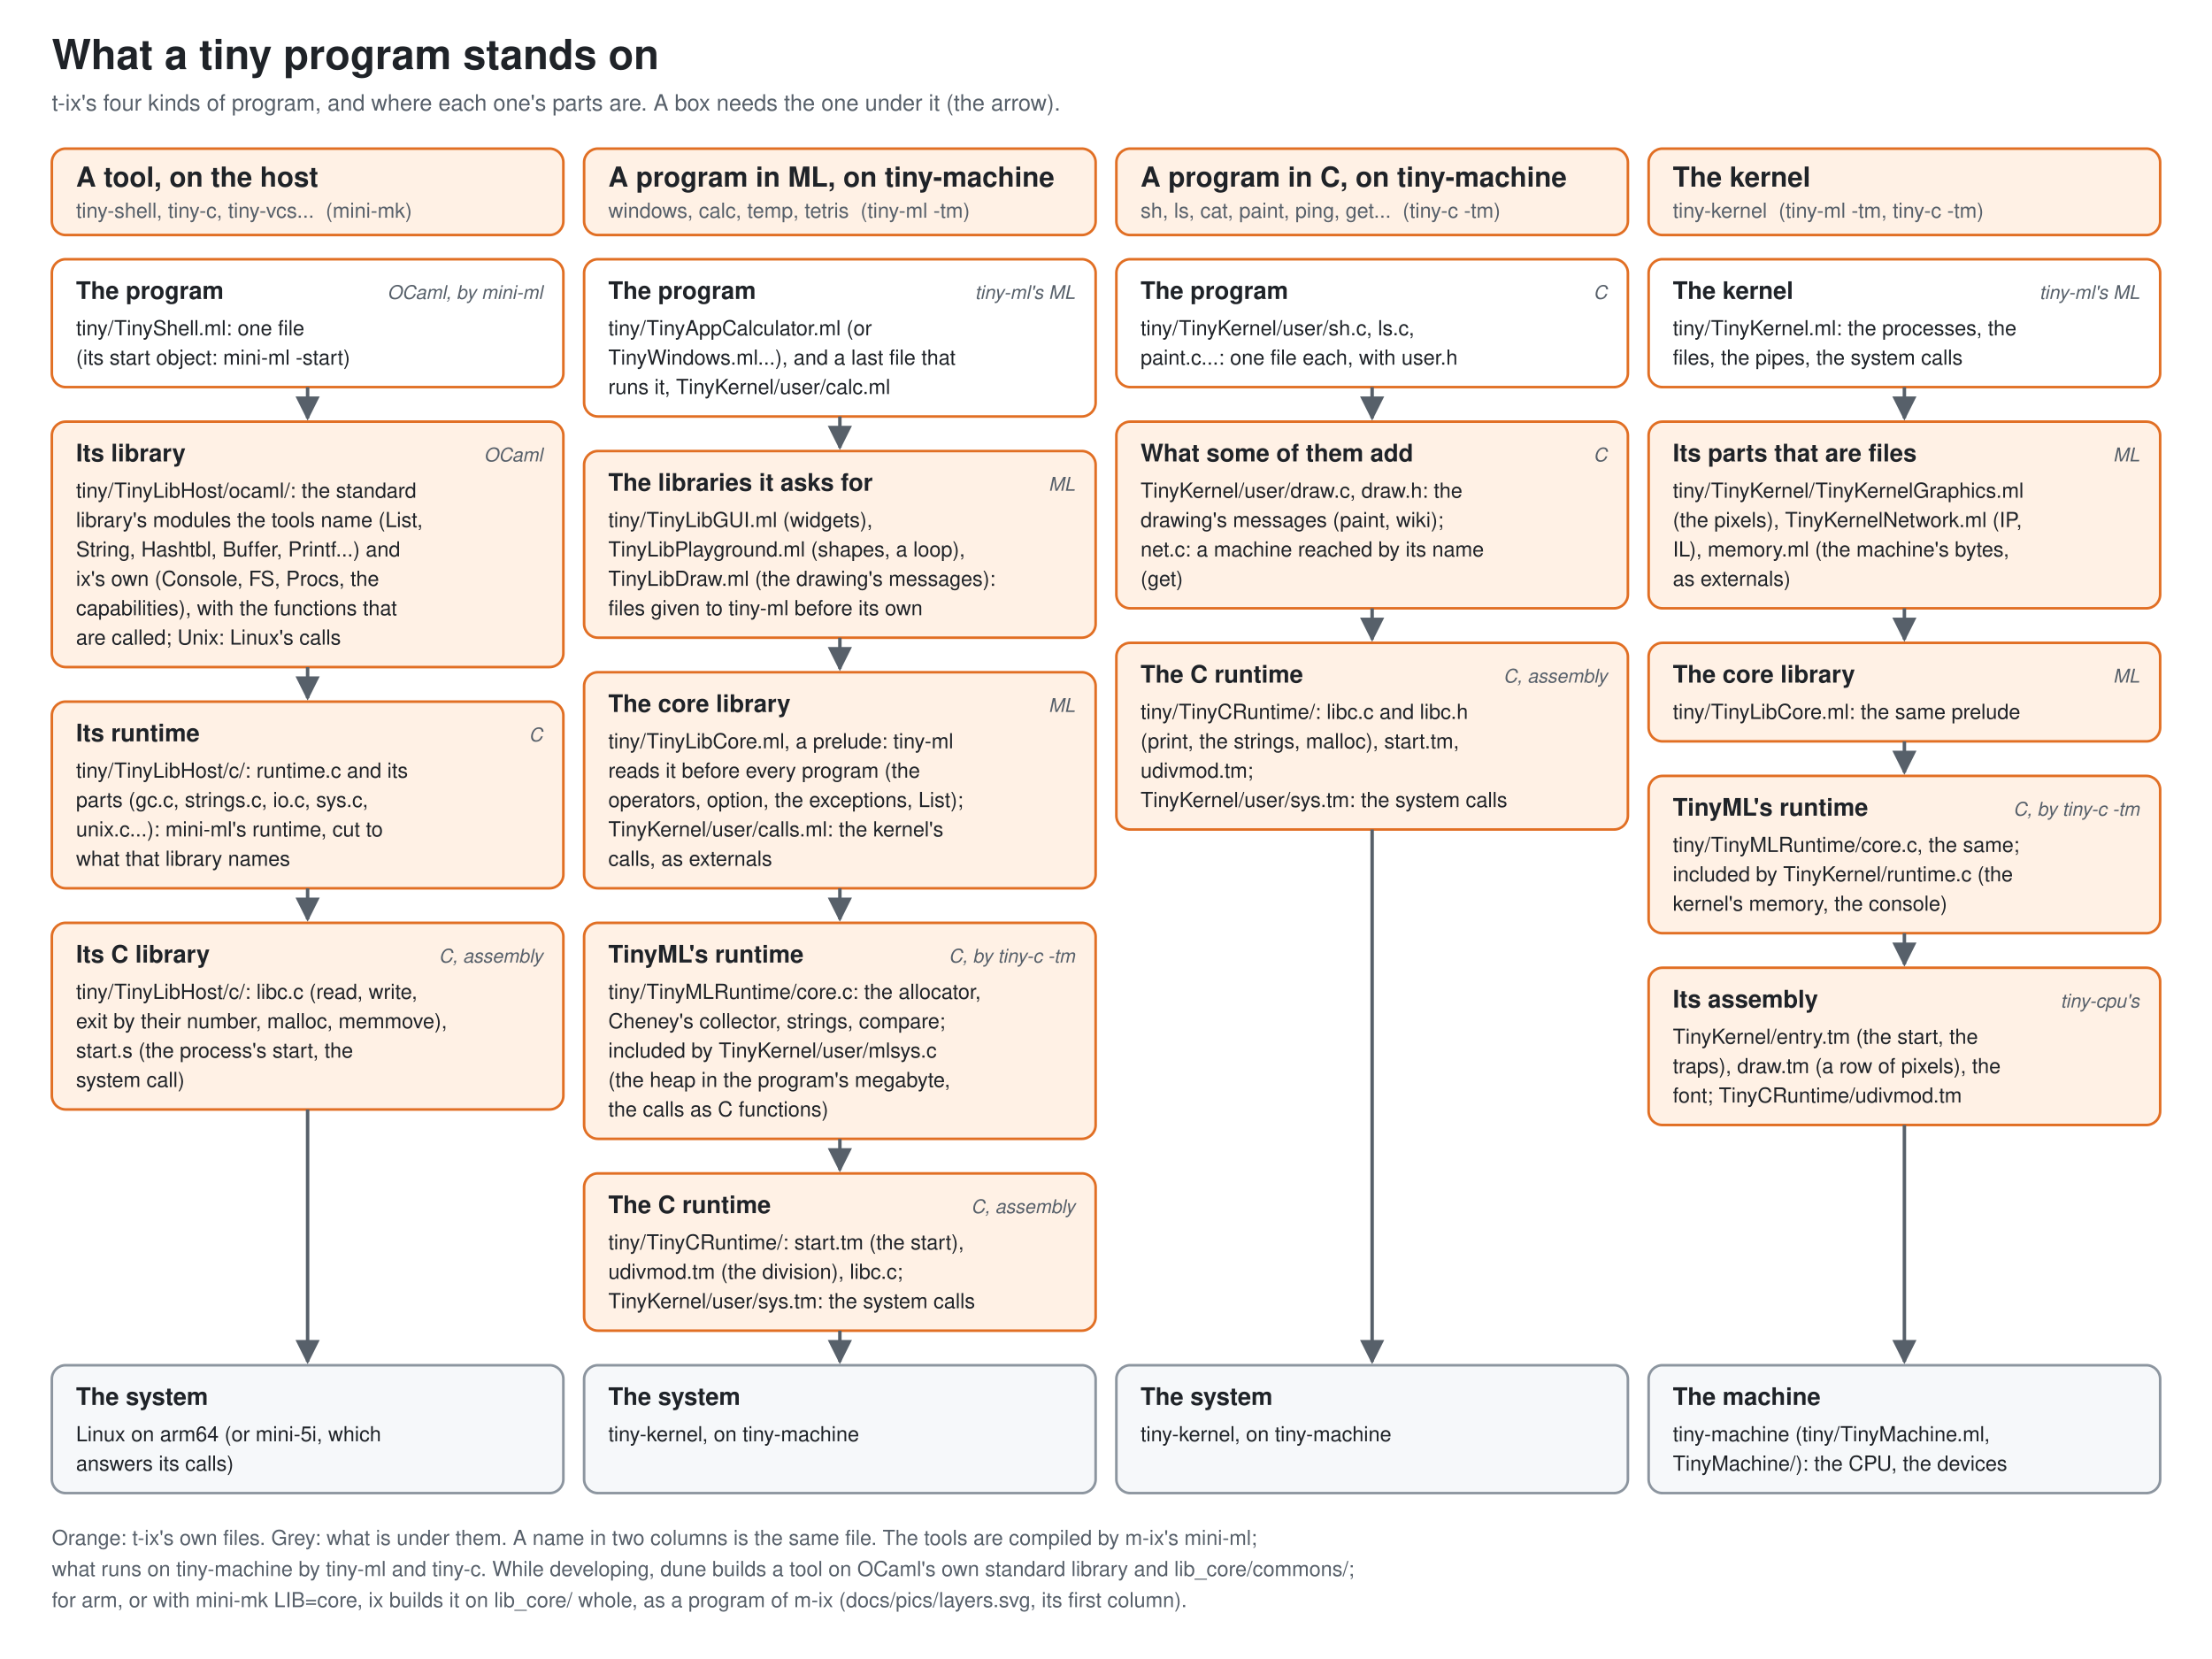
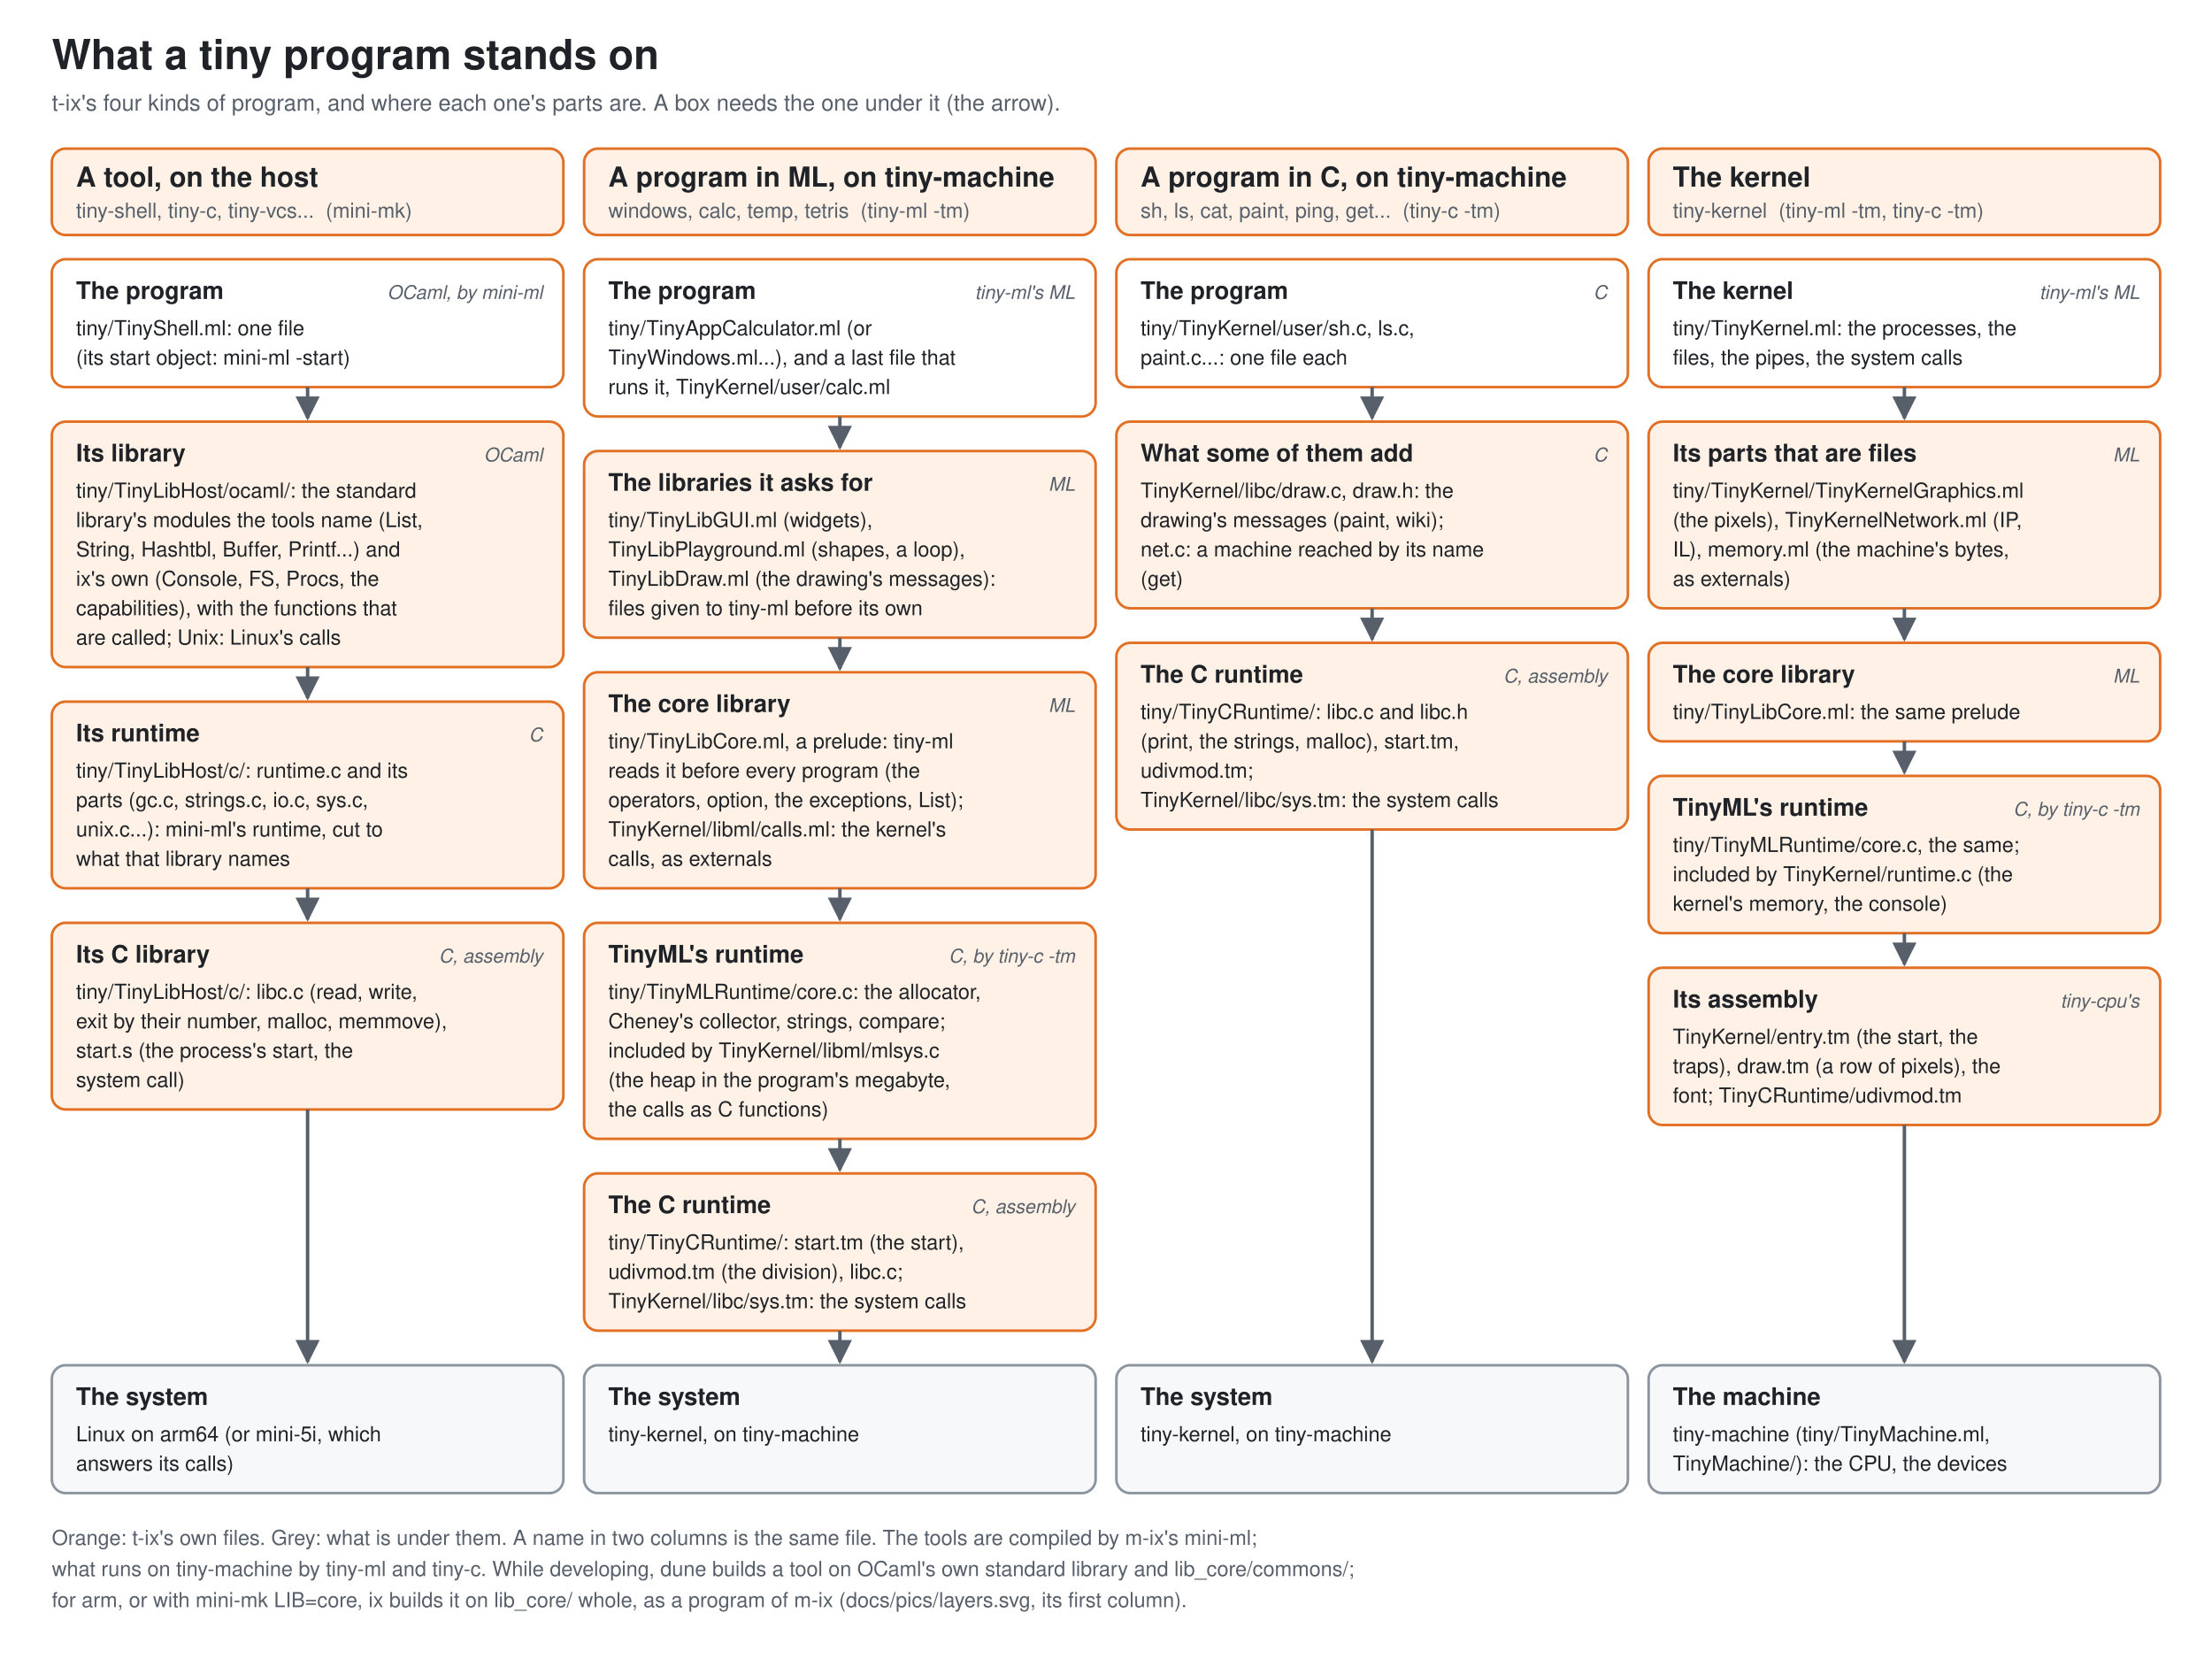
<svg xmlns="http://www.w3.org/2000/svg" viewBox="0 0 1280 960" width="1280" height="960" font-family="-apple-system, BlinkMacSystemFont, 'Segoe UI', Helvetica, Arial, sans-serif">
  <defs>
    <marker id="a" viewBox="0 0 10 10" refX="9" refY="5" markerWidth="7" markerHeight="7" orient="auto-start-reverse">
      <path d="M0 0L10 5L0 10z" fill="#57606a" />
    </marker>
  </defs>
  <rect width="1280" height="960" fill="#ffffff" />
  <text x="30" y="40" font-size="24" font-weight="600" fill="#1f2328" text-anchor="start" xml:space="preserve">What a tiny program stands on</text>
  <text x="30" y="64" font-size="13" font-weight="normal" fill="#57606a" text-anchor="start" xml:space="preserve">t-ix's four kinds of program, and where each one's parts are. A box needs the one under it (the arrow).</text>
  <rect x="30" y="86" width="296" height="50" rx="8" fill="#fff1e5" stroke="#e16f24" stroke-width="1.5" />
  <text x="44" y="108" font-size="16" font-weight="600" fill="#1f2328" text-anchor="start" xml:space="preserve">A tool, on the host</text>
  <text x="44" y="126" font-size="12" font-weight="normal" fill="#57606a" text-anchor="start" xml:space="preserve">tiny-shell, tiny-c, tiny-vcs...  (mini-mk)</text>
  <rect x="30" y="150" width="296" height="74" rx="8" fill="#ffffff" stroke="#e16f24" stroke-width="1.5" />
  <text x="44" y="173" font-size="14" font-weight="600" fill="#1f2328" text-anchor="start" xml:space="preserve">The program</text>
  <text x="314" y="173" font-size="11" font-weight="normal" fill="#57606a" text-anchor="end" font-style="italic" xml:space="preserve">OCaml, by mini-ml</text>
  <text x="44" y="194" font-size="12" font-weight="normal" fill="#1f2328" text-anchor="start" xml:space="preserve">tiny/TinyShell.ml: one file</text>
  <text x="44" y="211" font-size="12" font-weight="normal" fill="#1f2328" text-anchor="start" xml:space="preserve">(its start object: mini-ml -start)</text>
  <line x1="178" y1="224" x2="178" y2="242" stroke="#57606a" stroke-width="2" marker-end="url(#a)" />
  <rect x="30" y="244" width="296" height="142" rx="8" fill="#fff1e5" stroke="#e16f24" stroke-width="1.5" />
  <text x="44" y="267" font-size="14" font-weight="600" fill="#1f2328" text-anchor="start" xml:space="preserve">Its library</text>
  <text x="314" y="267" font-size="11" font-weight="normal" fill="#57606a" text-anchor="end" font-style="italic" xml:space="preserve">OCaml</text>
  <text x="44" y="288" font-size="12" font-weight="normal" fill="#1f2328" text-anchor="start" xml:space="preserve">tiny/TinyLibHost/ocaml/: the standard</text>
  <text x="44" y="305" font-size="12" font-weight="normal" fill="#1f2328" text-anchor="start" xml:space="preserve">library's modules the tools name (List,</text>
  <text x="44" y="322" font-size="12" font-weight="normal" fill="#1f2328" text-anchor="start" xml:space="preserve">String, Hashtbl, Buffer, Printf...) and</text>
  <text x="44" y="339" font-size="12" font-weight="normal" fill="#1f2328" text-anchor="start" xml:space="preserve">ix's own (Console, FS, Procs, the</text>
  <text x="44" y="356" font-size="12" font-weight="normal" fill="#1f2328" text-anchor="start" xml:space="preserve">capabilities), with the functions that</text>
  <text x="44" y="373" font-size="12" font-weight="normal" fill="#1f2328" text-anchor="start" xml:space="preserve">are called; Unix: Linux's calls</text>
  <line x1="178" y1="386" x2="178" y2="404" stroke="#57606a" stroke-width="2" marker-end="url(#a)" />
  <rect x="30" y="406" width="296" height="108" rx="8" fill="#fff1e5" stroke="#e16f24" stroke-width="1.5" />
  <text x="44" y="429" font-size="14" font-weight="600" fill="#1f2328" text-anchor="start" xml:space="preserve">Its runtime</text>
  <text x="314" y="429" font-size="11" font-weight="normal" fill="#57606a" text-anchor="end" font-style="italic" xml:space="preserve">C</text>
  <text x="44" y="450" font-size="12" font-weight="normal" fill="#1f2328" text-anchor="start" xml:space="preserve">tiny/TinyLibHost/c/: runtime.c and its</text>
  <text x="44" y="467" font-size="12" font-weight="normal" fill="#1f2328" text-anchor="start" xml:space="preserve">parts (gc.c, strings.c, io.c, sys.c,</text>
  <text x="44" y="484" font-size="12" font-weight="normal" fill="#1f2328" text-anchor="start" xml:space="preserve">unix.c...): mini-ml's runtime, cut to</text>
  <text x="44" y="501" font-size="12" font-weight="normal" fill="#1f2328" text-anchor="start" xml:space="preserve">what that library names</text>
  <line x1="178" y1="514" x2="178" y2="532" stroke="#57606a" stroke-width="2" marker-end="url(#a)" />
  <rect x="30" y="534" width="296" height="108" rx="8" fill="#fff1e5" stroke="#e16f24" stroke-width="1.5" />
  <text x="44" y="557" font-size="14" font-weight="600" fill="#1f2328" text-anchor="start" xml:space="preserve">Its C library</text>
  <text x="314" y="557" font-size="11" font-weight="normal" fill="#57606a" text-anchor="end" font-style="italic" xml:space="preserve">C, assembly</text>
  <text x="44" y="578" font-size="12" font-weight="normal" fill="#1f2328" text-anchor="start" xml:space="preserve">tiny/TinyLibHost/c/: libc.c (read, write,</text>
  <text x="44" y="595" font-size="12" font-weight="normal" fill="#1f2328" text-anchor="start" xml:space="preserve">exit by their number, malloc, memmove),</text>
  <text x="44" y="612" font-size="12" font-weight="normal" fill="#1f2328" text-anchor="start" xml:space="preserve">start.s (the process's start, the</text>
  <text x="44" y="629" font-size="12" font-weight="normal" fill="#1f2328" text-anchor="start" xml:space="preserve">system call)</text>
  <line x1="178" y1="642" x2="178" y2="788" stroke="#57606a" stroke-width="2" marker-end="url(#a)" />
  <rect x="30" y="790" width="296" height="74" rx="8" fill="#f6f8fa" stroke="#8c959f" stroke-width="1.5" />
  <text x="44" y="813" font-size="14" font-weight="600" fill="#1f2328" text-anchor="start" xml:space="preserve">The system</text>
  <text x="44" y="834" font-size="12" font-weight="normal" fill="#1f2328" text-anchor="start" xml:space="preserve">Linux on arm64 (or mini-5i, which</text>
  <text x="44" y="851" font-size="12" font-weight="normal" fill="#1f2328" text-anchor="start" xml:space="preserve">answers its calls)</text>
  <rect x="338" y="86" width="296" height="50" rx="8" fill="#fff1e5" stroke="#e16f24" stroke-width="1.5" />
  <text x="352" y="108" font-size="16" font-weight="600" fill="#1f2328" text-anchor="start" xml:space="preserve">A program in ML, on tiny-machine</text>
  <text x="352" y="126" font-size="12" font-weight="normal" fill="#57606a" text-anchor="start" xml:space="preserve">windows, calc, temp, tetris  (tiny-ml -tm)</text>
  <rect x="338" y="150" width="296" height="91" rx="8" fill="#ffffff" stroke="#e16f24" stroke-width="1.5" />
  <text x="352" y="173" font-size="14" font-weight="600" fill="#1f2328" text-anchor="start" xml:space="preserve">The program</text>
  <text x="622" y="173" font-size="11" font-weight="normal" fill="#57606a" text-anchor="end" font-style="italic" xml:space="preserve">tiny-ml's ML</text>
  <text x="352" y="194" font-size="12" font-weight="normal" fill="#1f2328" text-anchor="start" xml:space="preserve">tiny/TinyAppCalculator.ml (or</text>
  <text x="352" y="211" font-size="12" font-weight="normal" fill="#1f2328" text-anchor="start" xml:space="preserve">TinyWindows.ml...), and a last file that</text>
  <text x="352" y="228" font-size="12" font-weight="normal" fill="#1f2328" text-anchor="start" xml:space="preserve">runs it, TinyKernel/user/calc.ml</text>
  <line x1="486" y1="241" x2="486" y2="259" stroke="#57606a" stroke-width="2" marker-end="url(#a)" />
  <rect x="338" y="261" width="296" height="108" rx="8" fill="#fff1e5" stroke="#e16f24" stroke-width="1.5" />
  <text x="352" y="284" font-size="14" font-weight="600" fill="#1f2328" text-anchor="start" xml:space="preserve">The libraries it asks for</text>
  <text x="622" y="284" font-size="11" font-weight="normal" fill="#57606a" text-anchor="end" font-style="italic" xml:space="preserve">ML</text>
  <text x="352" y="305" font-size="12" font-weight="normal" fill="#1f2328" text-anchor="start" xml:space="preserve">tiny/TinyLibGUI.ml (widgets),</text>
  <text x="352" y="322" font-size="12" font-weight="normal" fill="#1f2328" text-anchor="start" xml:space="preserve">TinyLibPlayground.ml (shapes, a loop),</text>
  <text x="352" y="339" font-size="12" font-weight="normal" fill="#1f2328" text-anchor="start" xml:space="preserve">TinyLibDraw.ml (the drawing's messages):</text>
  <text x="352" y="356" font-size="12" font-weight="normal" fill="#1f2328" text-anchor="start" xml:space="preserve">files given to tiny-ml before its own</text>
  <line x1="486" y1="369" x2="486" y2="387" stroke="#57606a" stroke-width="2" marker-end="url(#a)" />
  <rect x="338" y="389" width="296" height="125" rx="8" fill="#fff1e5" stroke="#e16f24" stroke-width="1.5" />
  <text x="352" y="412" font-size="14" font-weight="600" fill="#1f2328" text-anchor="start" xml:space="preserve">The core library</text>
  <text x="622" y="412" font-size="11" font-weight="normal" fill="#57606a" text-anchor="end" font-style="italic" xml:space="preserve">ML</text>
  <text x="352" y="433" font-size="12" font-weight="normal" fill="#1f2328" text-anchor="start" xml:space="preserve">tiny/TinyLibCore.ml, a prelude: tiny-ml</text>
  <text x="352" y="450" font-size="12" font-weight="normal" fill="#1f2328" text-anchor="start" xml:space="preserve">reads it before every program (the</text>
  <text x="352" y="467" font-size="12" font-weight="normal" fill="#1f2328" text-anchor="start" xml:space="preserve">operators, option, the exceptions, List);</text>
-   <text x="352" y="484" font-size="12" font-weight="normal" fill="#1f2328" text-anchor="start" xml:space="preserve">TinyKernel/user/calls.ml: the kernel's</text>
+   <text x="352" y="484" font-size="12" font-weight="normal" fill="#1f2328" text-anchor="start" xml:space="preserve">TinyKernel/libml/calls.ml: the kernel's</text>
  <text x="352" y="501" font-size="12" font-weight="normal" fill="#1f2328" text-anchor="start" xml:space="preserve">calls, as externals</text>
  <line x1="486" y1="514" x2="486" y2="532" stroke="#57606a" stroke-width="2" marker-end="url(#a)" />
  <rect x="338" y="534" width="296" height="125" rx="8" fill="#fff1e5" stroke="#e16f24" stroke-width="1.5" />
  <text x="352" y="557" font-size="14" font-weight="600" fill="#1f2328" text-anchor="start" xml:space="preserve">TinyML's runtime</text>
  <text x="622" y="557" font-size="11" font-weight="normal" fill="#57606a" text-anchor="end" font-style="italic" xml:space="preserve">C, by tiny-c -tm</text>
  <text x="352" y="578" font-size="12" font-weight="normal" fill="#1f2328" text-anchor="start" xml:space="preserve">tiny/TinyMLRuntime/core.c: the allocator,</text>
  <text x="352" y="595" font-size="12" font-weight="normal" fill="#1f2328" text-anchor="start" xml:space="preserve">Cheney's collector, strings, compare;</text>
-   <text x="352" y="612" font-size="12" font-weight="normal" fill="#1f2328" text-anchor="start" xml:space="preserve">included by TinyKernel/user/mlsys.c</text>
+   <text x="352" y="612" font-size="12" font-weight="normal" fill="#1f2328" text-anchor="start" xml:space="preserve">included by TinyKernel/libml/mlsys.c</text>
  <text x="352" y="629" font-size="12" font-weight="normal" fill="#1f2328" text-anchor="start" xml:space="preserve">(the heap in the program's megabyte,</text>
  <text x="352" y="646" font-size="12" font-weight="normal" fill="#1f2328" text-anchor="start" xml:space="preserve">the calls as C functions)</text>
  <line x1="486" y1="659" x2="486" y2="677" stroke="#57606a" stroke-width="2" marker-end="url(#a)" />
  <rect x="338" y="679" width="296" height="91" rx="8" fill="#fff1e5" stroke="#e16f24" stroke-width="1.5" />
  <text x="352" y="702" font-size="14" font-weight="600" fill="#1f2328" text-anchor="start" xml:space="preserve">The C runtime</text>
  <text x="622" y="702" font-size="11" font-weight="normal" fill="#57606a" text-anchor="end" font-style="italic" xml:space="preserve">C, assembly</text>
  <text x="352" y="723" font-size="12" font-weight="normal" fill="#1f2328" text-anchor="start" xml:space="preserve">tiny/TinyCRuntime/: start.tm (the start),</text>
  <text x="352" y="740" font-size="12" font-weight="normal" fill="#1f2328" text-anchor="start" xml:space="preserve">udivmod.tm (the division), libc.c;</text>
-   <text x="352" y="757" font-size="12" font-weight="normal" fill="#1f2328" text-anchor="start" xml:space="preserve">TinyKernel/user/sys.tm: the system calls</text>
+   <text x="352" y="757" font-size="12" font-weight="normal" fill="#1f2328" text-anchor="start" xml:space="preserve">TinyKernel/libc/sys.tm: the system calls</text>
  <line x1="486" y1="770" x2="486" y2="788" stroke="#57606a" stroke-width="2" marker-end="url(#a)" />
  <rect x="338" y="790" width="296" height="74" rx="8" fill="#f6f8fa" stroke="#8c959f" stroke-width="1.5" />
  <text x="352" y="813" font-size="14" font-weight="600" fill="#1f2328" text-anchor="start" xml:space="preserve">The system</text>
  <text x="352" y="834" font-size="12" font-weight="normal" fill="#1f2328" text-anchor="start" xml:space="preserve">tiny-kernel, on tiny-machine</text>
  <rect x="646" y="86" width="296" height="50" rx="8" fill="#fff1e5" stroke="#e16f24" stroke-width="1.5" />
  <text x="660" y="108" font-size="16" font-weight="600" fill="#1f2328" text-anchor="start" xml:space="preserve">A program in C, on tiny-machine</text>
  <text x="660" y="126" font-size="12" font-weight="normal" fill="#57606a" text-anchor="start" xml:space="preserve">sh, ls, cat, paint, ping, get...  (tiny-c -tm)</text>
  <rect x="646" y="150" width="296" height="74" rx="8" fill="#ffffff" stroke="#e16f24" stroke-width="1.5" />
  <text x="660" y="173" font-size="14" font-weight="600" fill="#1f2328" text-anchor="start" xml:space="preserve">The program</text>
  <text x="930" y="173" font-size="11" font-weight="normal" fill="#57606a" text-anchor="end" font-style="italic" xml:space="preserve">C</text>
  <text x="660" y="194" font-size="12" font-weight="normal" fill="#1f2328" text-anchor="start" xml:space="preserve">tiny/TinyKernel/user/sh.c, ls.c,</text>
-   <text x="660" y="211" font-size="12" font-weight="normal" fill="#1f2328" text-anchor="start" xml:space="preserve">paint.c...: one file each, with user.h</text>
+   <text x="660" y="211" font-size="12" font-weight="normal" fill="#1f2328" text-anchor="start" xml:space="preserve">paint.c...: one file each</text>
  <line x1="794" y1="224" x2="794" y2="242" stroke="#57606a" stroke-width="2" marker-end="url(#a)" />
  <rect x="646" y="244" width="296" height="108" rx="8" fill="#fff1e5" stroke="#e16f24" stroke-width="1.5" />
  <text x="660" y="267" font-size="14" font-weight="600" fill="#1f2328" text-anchor="start" xml:space="preserve">What some of them add</text>
  <text x="930" y="267" font-size="11" font-weight="normal" fill="#57606a" text-anchor="end" font-style="italic" xml:space="preserve">C</text>
-   <text x="660" y="288" font-size="12" font-weight="normal" fill="#1f2328" text-anchor="start" xml:space="preserve">TinyKernel/user/draw.c, draw.h: the</text>
+   <text x="660" y="288" font-size="12" font-weight="normal" fill="#1f2328" text-anchor="start" xml:space="preserve">TinyKernel/libc/draw.c, draw.h: the</text>
  <text x="660" y="305" font-size="12" font-weight="normal" fill="#1f2328" text-anchor="start" xml:space="preserve">drawing's messages (paint, wiki);</text>
  <text x="660" y="322" font-size="12" font-weight="normal" fill="#1f2328" text-anchor="start" xml:space="preserve">net.c: a machine reached by its name</text>
  <text x="660" y="339" font-size="12" font-weight="normal" fill="#1f2328" text-anchor="start" xml:space="preserve">(get)</text>
  <line x1="794" y1="352" x2="794" y2="370" stroke="#57606a" stroke-width="2" marker-end="url(#a)" />
  <rect x="646" y="372" width="296" height="108" rx="8" fill="#fff1e5" stroke="#e16f24" stroke-width="1.5" />
  <text x="660" y="395" font-size="14" font-weight="600" fill="#1f2328" text-anchor="start" xml:space="preserve">The C runtime</text>
  <text x="930" y="395" font-size="11" font-weight="normal" fill="#57606a" text-anchor="end" font-style="italic" xml:space="preserve">C, assembly</text>
  <text x="660" y="416" font-size="12" font-weight="normal" fill="#1f2328" text-anchor="start" xml:space="preserve">tiny/TinyCRuntime/: libc.c and libc.h</text>
  <text x="660" y="433" font-size="12" font-weight="normal" fill="#1f2328" text-anchor="start" xml:space="preserve">(print, the strings, malloc), start.tm,</text>
  <text x="660" y="450" font-size="12" font-weight="normal" fill="#1f2328" text-anchor="start" xml:space="preserve">udivmod.tm;</text>
-   <text x="660" y="467" font-size="12" font-weight="normal" fill="#1f2328" text-anchor="start" xml:space="preserve">TinyKernel/user/sys.tm: the system calls</text>
+   <text x="660" y="467" font-size="12" font-weight="normal" fill="#1f2328" text-anchor="start" xml:space="preserve">TinyKernel/libc/sys.tm: the system calls</text>
  <line x1="794" y1="480" x2="794" y2="788" stroke="#57606a" stroke-width="2" marker-end="url(#a)" />
  <rect x="646" y="790" width="296" height="74" rx="8" fill="#f6f8fa" stroke="#8c959f" stroke-width="1.5" />
  <text x="660" y="813" font-size="14" font-weight="600" fill="#1f2328" text-anchor="start" xml:space="preserve">The system</text>
  <text x="660" y="834" font-size="12" font-weight="normal" fill="#1f2328" text-anchor="start" xml:space="preserve">tiny-kernel, on tiny-machine</text>
  <rect x="954" y="86" width="296" height="50" rx="8" fill="#fff1e5" stroke="#e16f24" stroke-width="1.5" />
  <text x="968" y="108" font-size="16" font-weight="600" fill="#1f2328" text-anchor="start" xml:space="preserve">The kernel</text>
  <text x="968" y="126" font-size="12" font-weight="normal" fill="#57606a" text-anchor="start" xml:space="preserve">tiny-kernel  (tiny-ml -tm, tiny-c -tm)</text>
  <rect x="954" y="150" width="296" height="74" rx="8" fill="#ffffff" stroke="#e16f24" stroke-width="1.5" />
  <text x="968" y="173" font-size="14" font-weight="600" fill="#1f2328" text-anchor="start" xml:space="preserve">The kernel</text>
  <text x="1238" y="173" font-size="11" font-weight="normal" fill="#57606a" text-anchor="end" font-style="italic" xml:space="preserve">tiny-ml's ML</text>
  <text x="968" y="194" font-size="12" font-weight="normal" fill="#1f2328" text-anchor="start" xml:space="preserve">tiny/TinyKernel.ml: the processes, the</text>
  <text x="968" y="211" font-size="12" font-weight="normal" fill="#1f2328" text-anchor="start" xml:space="preserve">files, the pipes, the system calls</text>
  <line x1="1102" y1="224" x2="1102" y2="242" stroke="#57606a" stroke-width="2" marker-end="url(#a)" />
  <rect x="954" y="244" width="296" height="108" rx="8" fill="#fff1e5" stroke="#e16f24" stroke-width="1.5" />
  <text x="968" y="267" font-size="14" font-weight="600" fill="#1f2328" text-anchor="start" xml:space="preserve">Its parts that are files</text>
  <text x="1238" y="267" font-size="11" font-weight="normal" fill="#57606a" text-anchor="end" font-style="italic" xml:space="preserve">ML</text>
  <text x="968" y="288" font-size="12" font-weight="normal" fill="#1f2328" text-anchor="start" xml:space="preserve">tiny/TinyKernel/TinyKernelGraphics.ml</text>
  <text x="968" y="305" font-size="12" font-weight="normal" fill="#1f2328" text-anchor="start" xml:space="preserve">(the pixels), TinyKernelNetwork.ml (IP,</text>
  <text x="968" y="322" font-size="12" font-weight="normal" fill="#1f2328" text-anchor="start" xml:space="preserve">IL), memory.ml (the machine's bytes,</text>
  <text x="968" y="339" font-size="12" font-weight="normal" fill="#1f2328" text-anchor="start" xml:space="preserve">as externals)</text>
  <line x1="1102" y1="352" x2="1102" y2="370" stroke="#57606a" stroke-width="2" marker-end="url(#a)" />
  <rect x="954" y="372" width="296" height="57" rx="8" fill="#fff1e5" stroke="#e16f24" stroke-width="1.5" />
  <text x="968" y="395" font-size="14" font-weight="600" fill="#1f2328" text-anchor="start" xml:space="preserve">The core library</text>
  <text x="1238" y="395" font-size="11" font-weight="normal" fill="#57606a" text-anchor="end" font-style="italic" xml:space="preserve">ML</text>
  <text x="968" y="416" font-size="12" font-weight="normal" fill="#1f2328" text-anchor="start" xml:space="preserve">tiny/TinyLibCore.ml: the same prelude</text>
  <line x1="1102" y1="429" x2="1102" y2="447" stroke="#57606a" stroke-width="2" marker-end="url(#a)" />
  <rect x="954" y="449" width="296" height="91" rx="8" fill="#fff1e5" stroke="#e16f24" stroke-width="1.5" />
  <text x="968" y="472" font-size="14" font-weight="600" fill="#1f2328" text-anchor="start" xml:space="preserve">TinyML's runtime</text>
  <text x="1238" y="472" font-size="11" font-weight="normal" fill="#57606a" text-anchor="end" font-style="italic" xml:space="preserve">C, by tiny-c -tm</text>
  <text x="968" y="493" font-size="12" font-weight="normal" fill="#1f2328" text-anchor="start" xml:space="preserve">tiny/TinyMLRuntime/core.c, the same;</text>
  <text x="968" y="510" font-size="12" font-weight="normal" fill="#1f2328" text-anchor="start" xml:space="preserve">included by TinyKernel/runtime.c (the</text>
  <text x="968" y="527" font-size="12" font-weight="normal" fill="#1f2328" text-anchor="start" xml:space="preserve">kernel's memory, the console)</text>
  <line x1="1102" y1="540" x2="1102" y2="558" stroke="#57606a" stroke-width="2" marker-end="url(#a)" />
  <rect x="954" y="560" width="296" height="91" rx="8" fill="#fff1e5" stroke="#e16f24" stroke-width="1.5" />
  <text x="968" y="583" font-size="14" font-weight="600" fill="#1f2328" text-anchor="start" xml:space="preserve">Its assembly</text>
  <text x="1238" y="583" font-size="11" font-weight="normal" fill="#57606a" text-anchor="end" font-style="italic" xml:space="preserve">tiny-cpu's</text>
  <text x="968" y="604" font-size="12" font-weight="normal" fill="#1f2328" text-anchor="start" xml:space="preserve">TinyKernel/entry.tm (the start, the</text>
  <text x="968" y="621" font-size="12" font-weight="normal" fill="#1f2328" text-anchor="start" xml:space="preserve">traps), draw.tm (a row of pixels), the</text>
  <text x="968" y="638" font-size="12" font-weight="normal" fill="#1f2328" text-anchor="start" xml:space="preserve">font; TinyCRuntime/udivmod.tm</text>
  <line x1="1102" y1="651" x2="1102" y2="788" stroke="#57606a" stroke-width="2" marker-end="url(#a)" />
  <rect x="954" y="790" width="296" height="74" rx="8" fill="#f6f8fa" stroke="#8c959f" stroke-width="1.5" />
  <text x="968" y="813" font-size="14" font-weight="600" fill="#1f2328" text-anchor="start" xml:space="preserve">The machine</text>
  <text x="968" y="834" font-size="12" font-weight="normal" fill="#1f2328" text-anchor="start" xml:space="preserve">tiny-machine (tiny/TinyMachine.ml,</text>
  <text x="968" y="851" font-size="12" font-weight="normal" fill="#1f2328" text-anchor="start" xml:space="preserve">TinyMachine/): the CPU, the devices</text>
  <text x="30" y="894" font-size="12" font-weight="normal" fill="#57606a" text-anchor="start" xml:space="preserve">Orange: t-ix's own files. Grey: what is under them. A name in two columns is the same file. The tools are compiled by m-ix's mini-ml;</text>
  <text x="30" y="912" font-size="12" font-weight="normal" fill="#57606a" text-anchor="start" xml:space="preserve">what runs on tiny-machine by tiny-ml and tiny-c. While developing, dune builds a tool on OCaml's own standard library and lib_core/commons/;</text>
  <text x="30" y="930" font-size="12" font-weight="normal" fill="#57606a" text-anchor="start" xml:space="preserve">for arm, or with mini-mk LIB=core, ix builds it on lib_core/ whole, as a program of m-ix (docs/pics/layers.svg, its first column).</text>
</svg>
